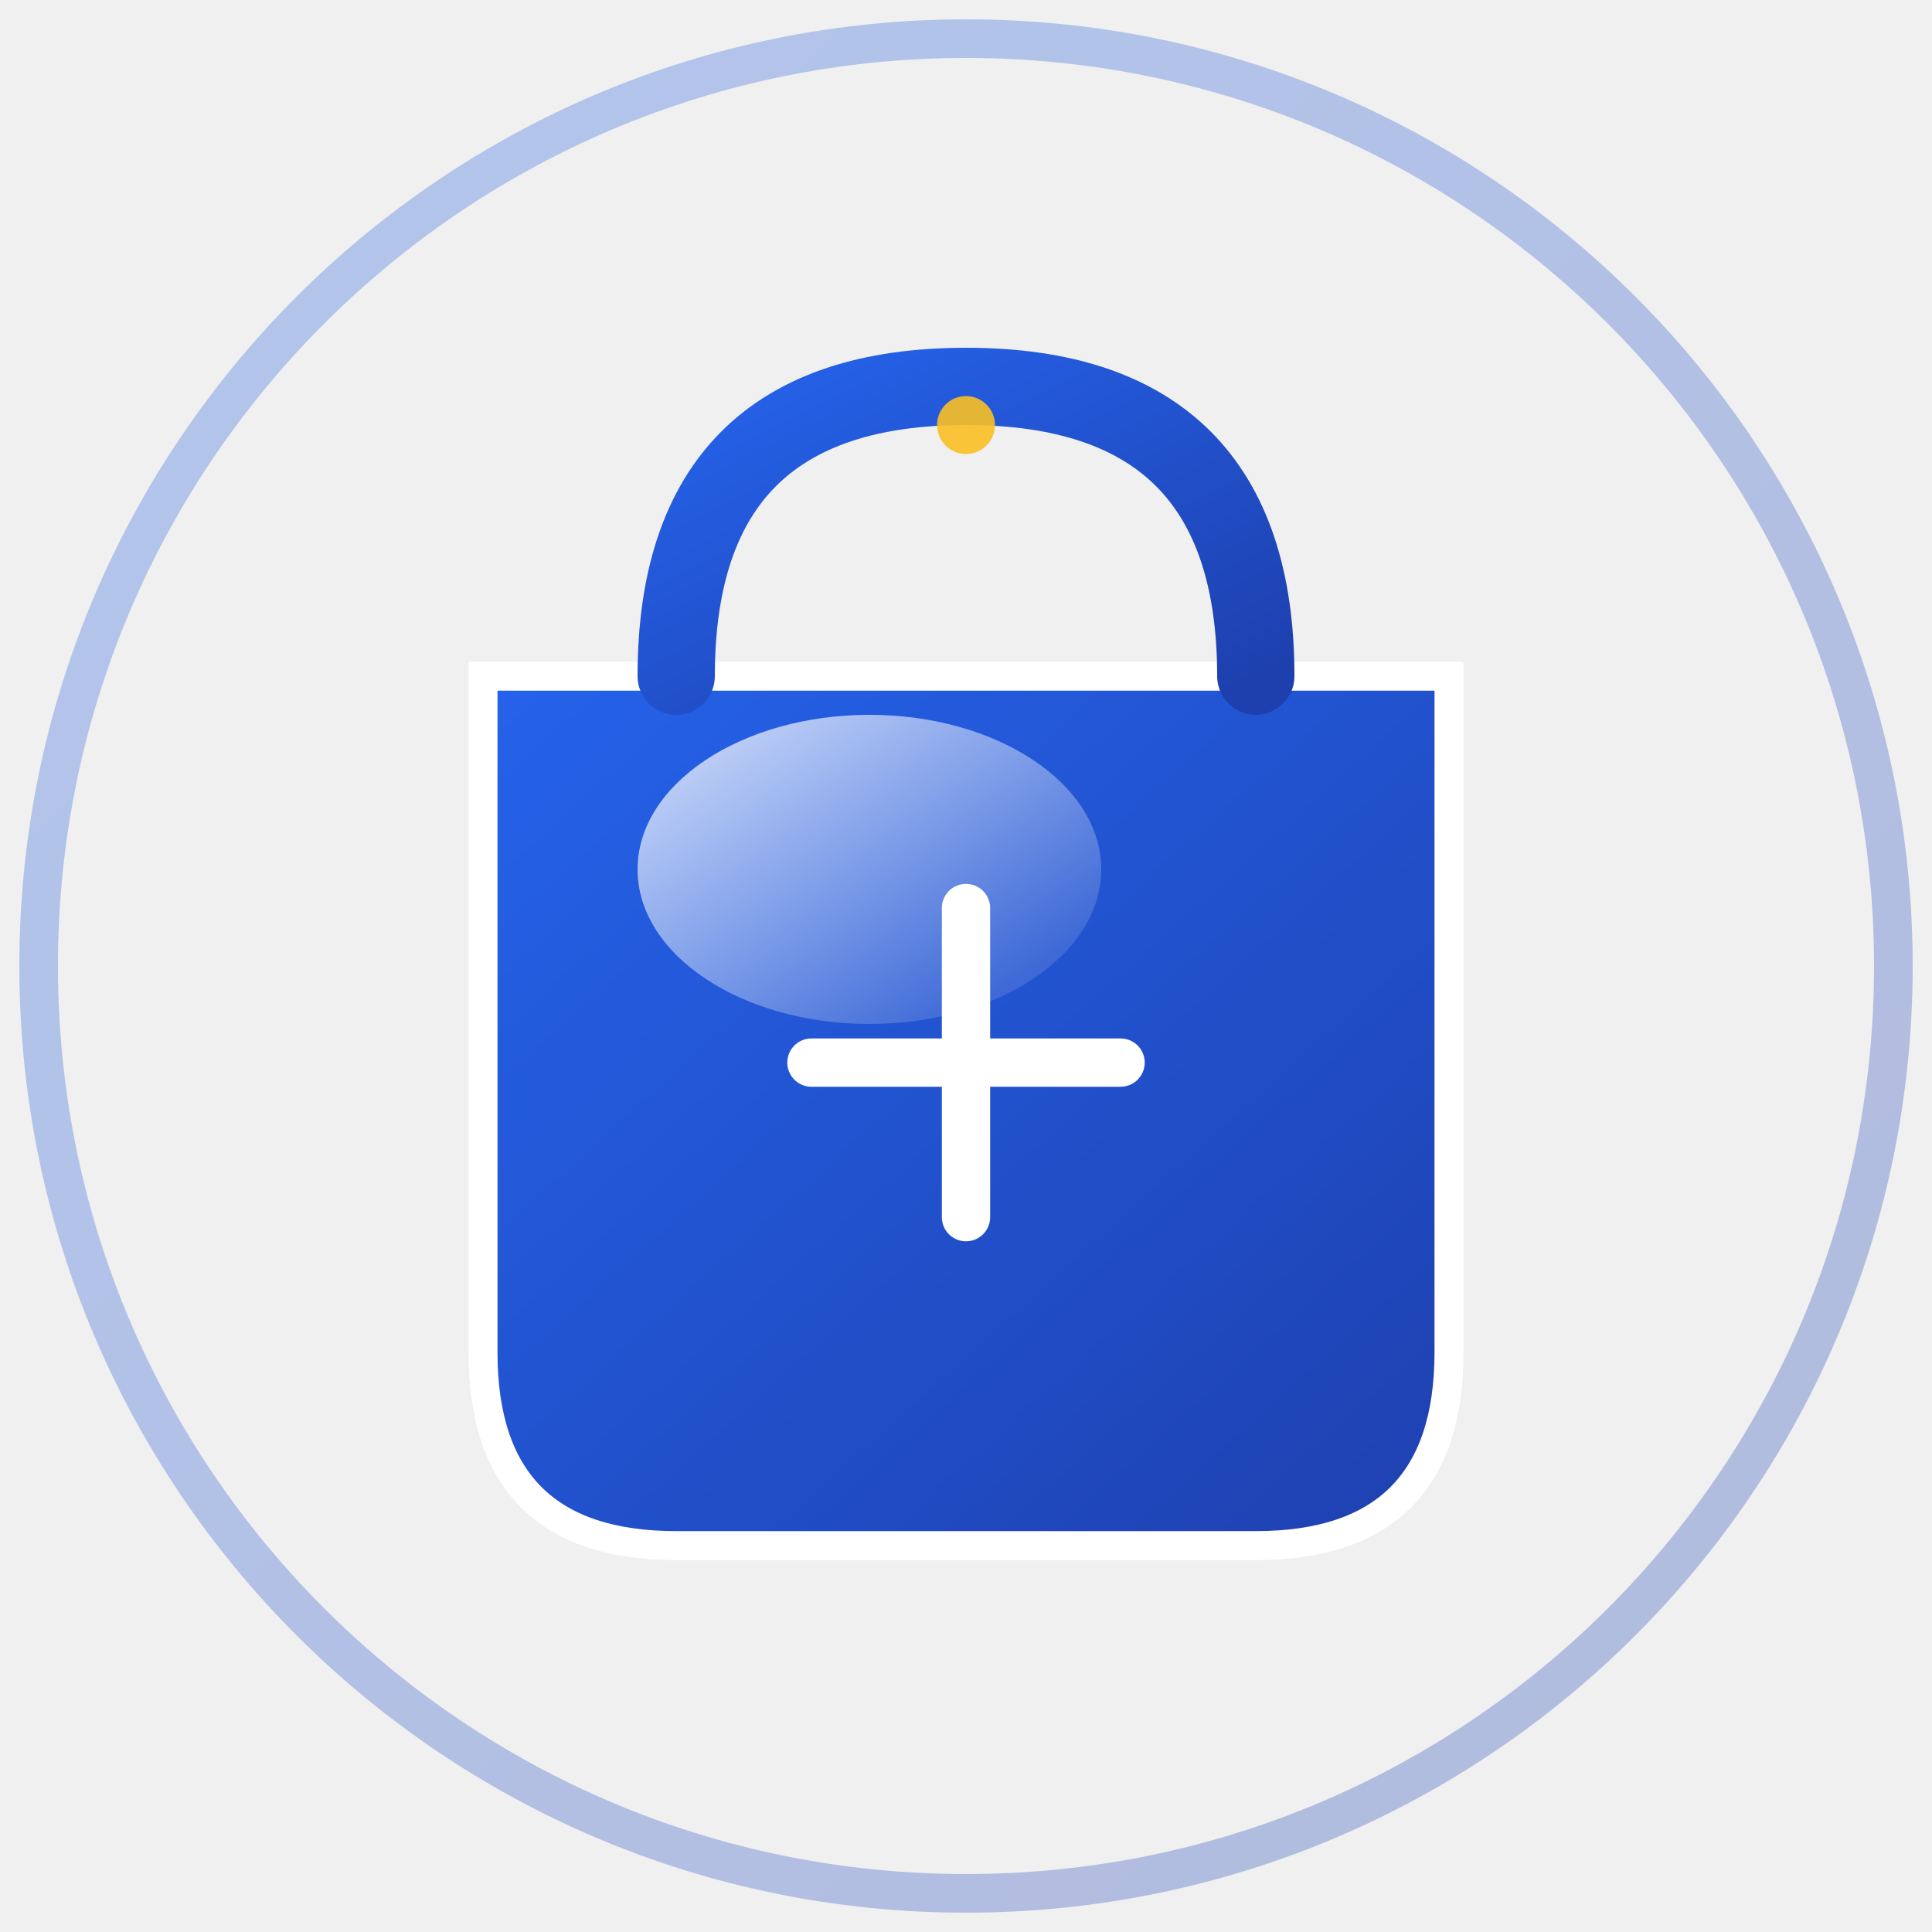
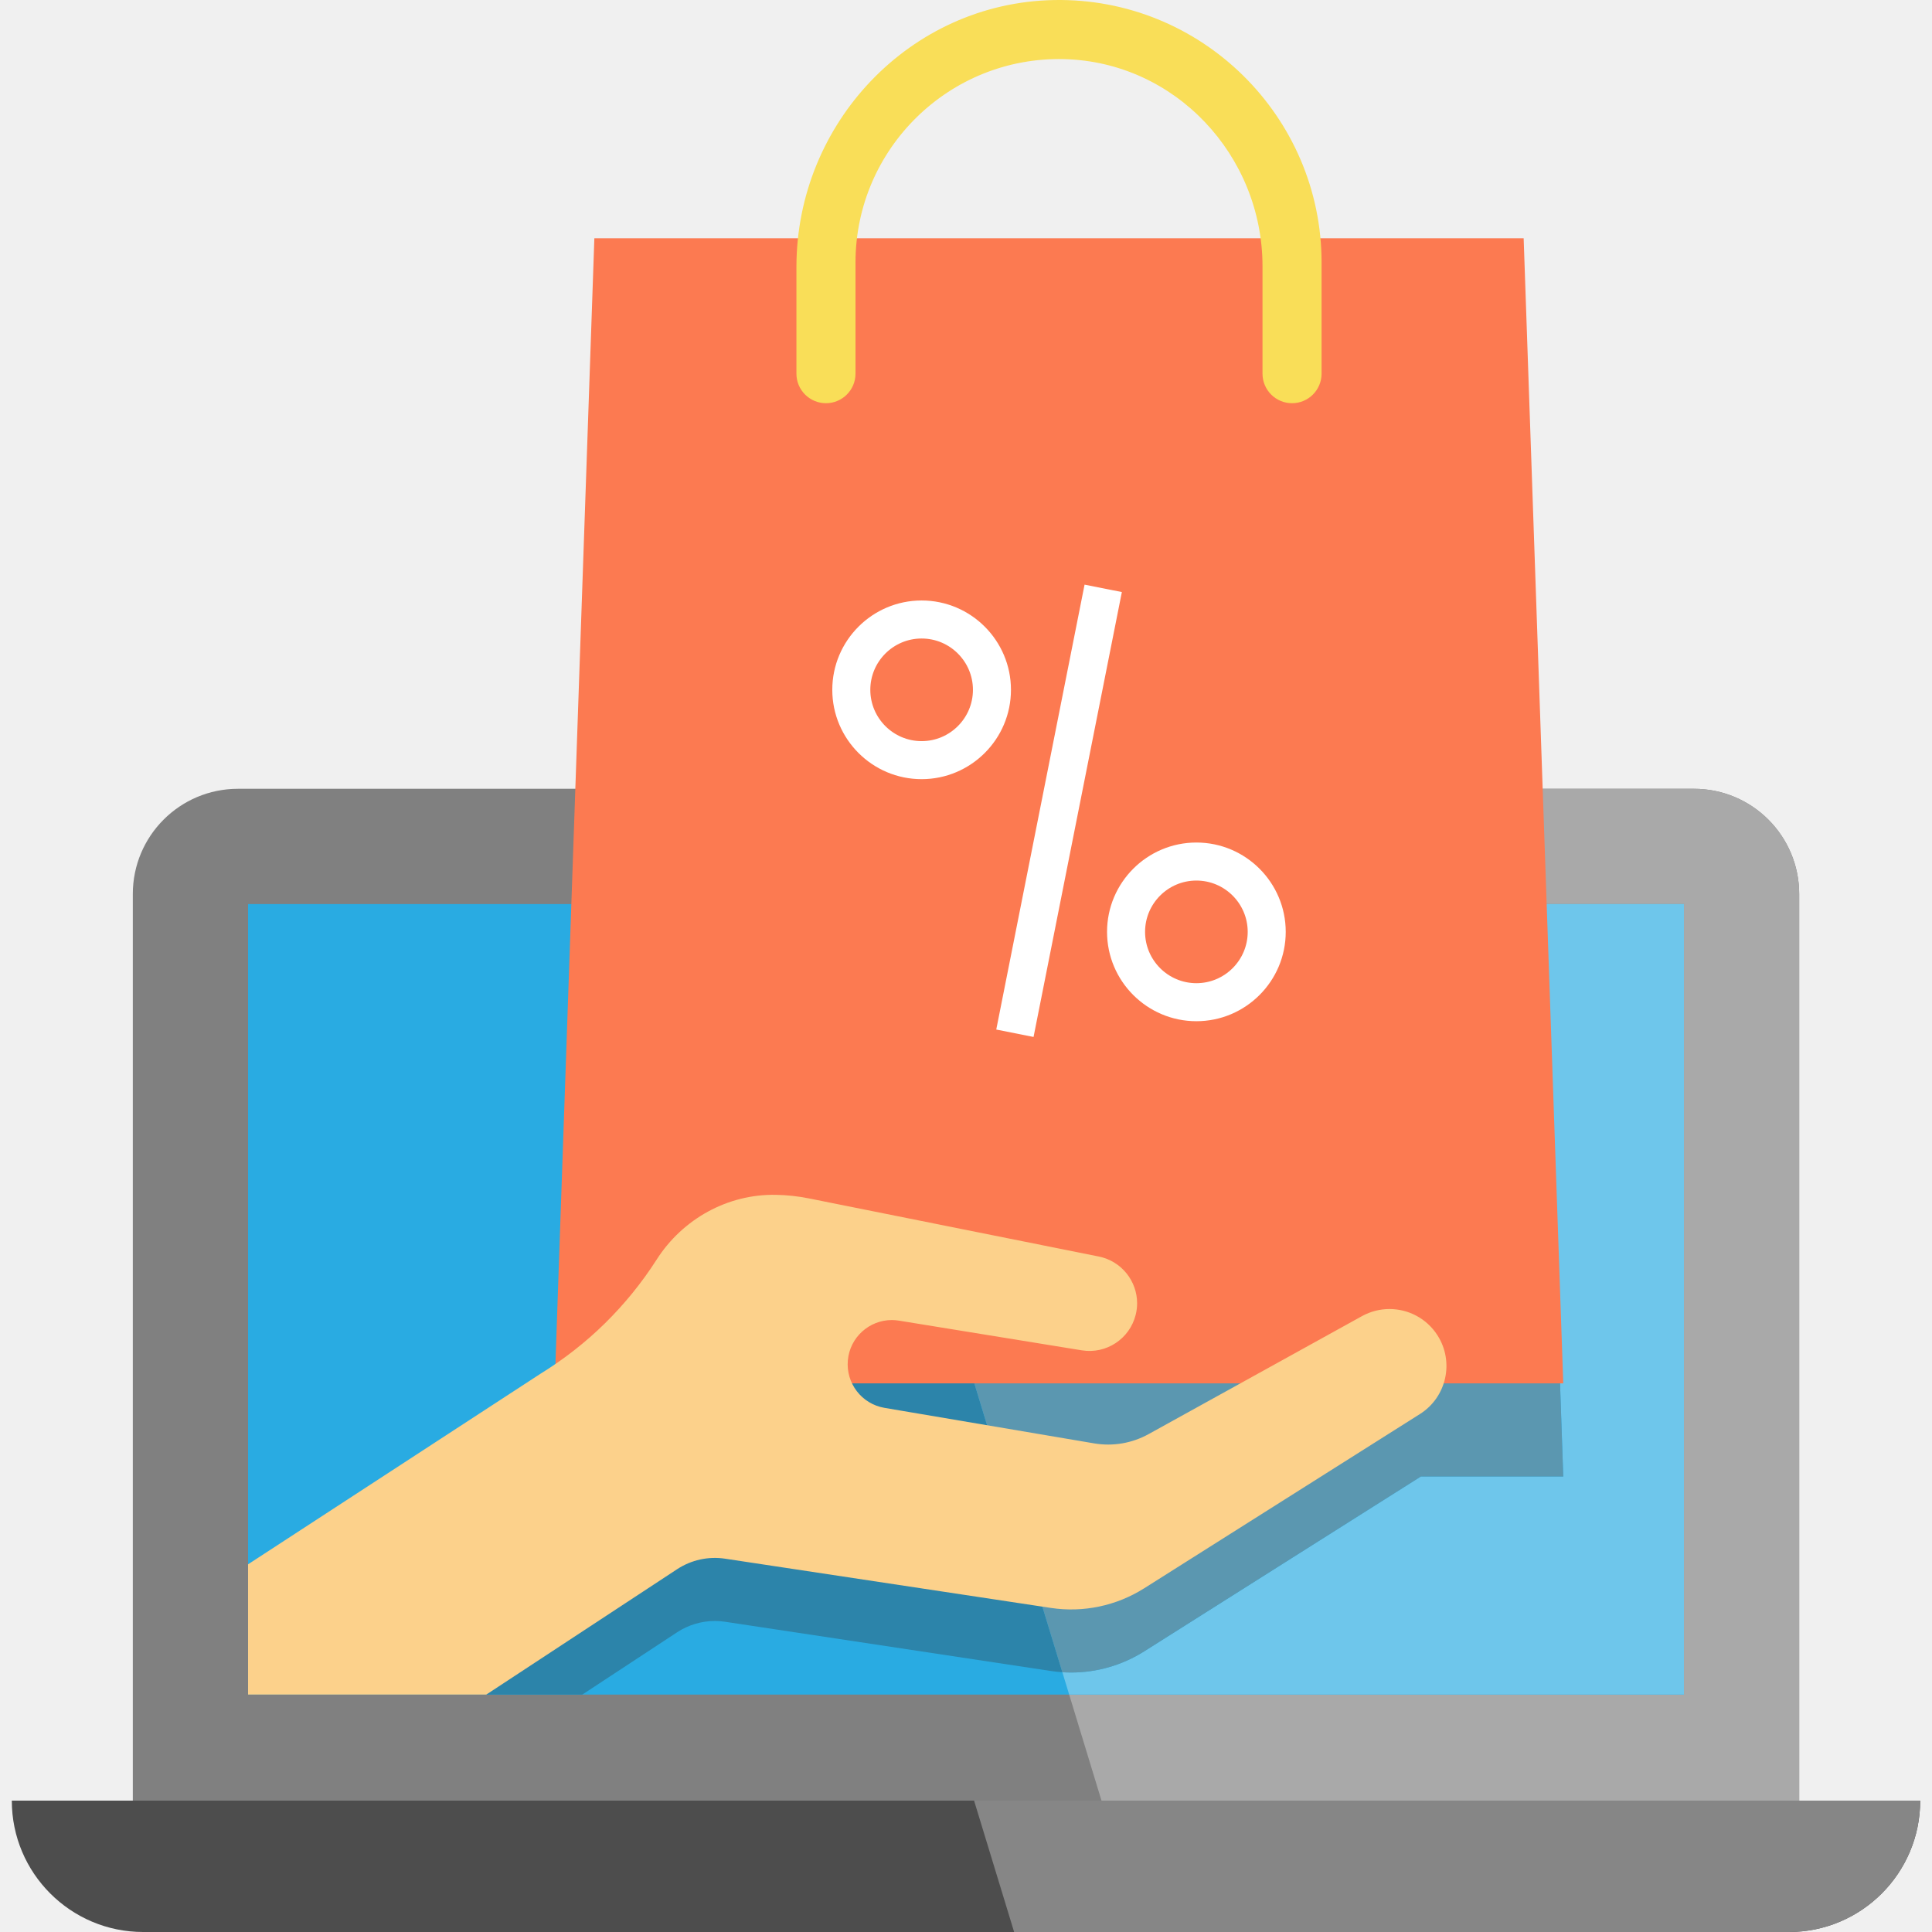
- <svg xmlns="http://www.w3.org/2000/svg" viewBox="0 0 100 100" class="w-full h-full">
-   <defs>
-     <linearGradient id="bagGradient" x1="0%" y1="0%" x2="100%" y2="100%">
-       <stop offset="0%" style="stop-color:#2563eb;stop-opacity:1" />
-       <stop offset="100%" style="stop-color:#1e40af;stop-opacity:1" />
-     </linearGradient>
-     <linearGradient id="shineGradient" x1="0%" y1="0%" x2="100%" y2="100%">
-       <stop offset="0%" style="stop-color:#ffffff;stop-opacity:0.8" />
-       <stop offset="100%" style="stop-color:#ffffff;stop-opacity:0" />
-     </linearGradient>
-   </defs>
-   <circle cx="50" cy="50" r="48" fill="none" stroke="url(#bagGradient)" stroke-width="2" opacity="0.3" />
-   <path d="M25 35 L75 35 L75 70 Q75 80 65 80 L35 80 Q25 80 25 70 Z" fill="url(#bagGradient)" stroke="#ffffff" stroke-width="1.5" />
-   <path d="M35 35 Q35 20 50 20 Q65 20 65 35" fill="none" stroke="url(#bagGradient)" stroke-width="4" stroke-linecap="round" />
-   <g transform="translate(50, 55)">
-     <line x1="-8" y1="0" x2="8" y2="0" stroke="#ffffff" stroke-width="2.5" stroke-linecap="round" />
-     <line x1="0" y1="-8" x2="0" y2="8" stroke="#ffffff" stroke-width="2.5" stroke-linecap="round" />
+ <svg xmlns="http://www.w3.org/2000/svg" version="1.1" id="Layer_1" viewBox="0 0 419.101 419.101" xml:space="preserve">
+   <g>
+     <path style="fill:#808080;" d="M390.291,193.931v198.67H28.811v-198.67c0-12.601,10.21-22.821,22.82-22.821h315.84   C380.071,171.111,390.291,181.331,390.291,193.931" />
+     <polyline style="fill:#29ABE2;" points="365.291,196.111 365.291,367.601 53.811,367.601 53.811,196.111 365.291,196.111  " />
+     <path style="fill:#A9A9A9;" d="M367.471,171.111h-195.42l6.157,20.202h156.443l0.09,2.71l0.072,2.088h30.478v171.49H231.933   l7.009,23h151.349v-196.67C390.291,181.331,380.071,171.111,367.471,171.111" />
+     <path style="fill:#6EC6EB;" d="M257.268,320.293h-39.753l1.007,3.304l18.849,3.194c0.999,0.168,2.005,0.251,3.009,0.251   c3.053,0,6.077-0.771,8.772-2.262L257.268,320.293 M365.291,196.111h-30.478l4.298,124.182h-30.908l-0.182,0.128l-59.83,37.81   c-4.764,3.007-10.255,4.58-15.823,4.58c-0.638,0-1.276-0.021-1.915-0.062l1.479,4.852h133.359V196.111" />
+     <polyline style="fill:#676767;" points="178.208,191.313 124.801,191.313 124.636,196.111 179.67,196.111 178.208,191.313  " />
+     <path style="fill:#2C84AA;" d="M179.67,196.111h-55.035l-1.784,51.702l-2.133,61.59c-1.133,0.782-2.282,1.543-3.457,2.268   l-63.45,41.35v14.581h72.5l20.56-13.51c2.445-1.609,5.297-2.458,8.196-2.458c0.74,0,1.483,0.055,2.224,0.167l70.67,10.68   c0.829,0.125,1.662,0.215,2.493,0.269l-11.932-39.152l-19.499-3.304h18.492L179.67,196.111" />
+     <polyline style="fill:#838383;" points="334.651,191.313 178.208,191.313 179.67,196.111 334.813,196.111 334.741,194.023    334.651,191.313  " />
+     <path style="fill:#5B97B0;" d="M334.813,196.111H179.67l37.845,124.182h39.753l-8.117,4.488c-2.695,1.491-5.719,2.262-8.772,2.262   c-1.003,0-2.009-0.083-3.009-0.251l-18.849-3.194l11.932,39.152c0.639,0.042,1.277,0.062,1.915,0.062   c5.568,0,11.058-1.573,15.823-4.58l59.83-37.81l0.182-0.128h30.908L334.813,196.111" />
+     <polygon style="fill:#FC7A51;" points="339.111,300.091 120.341,300.091 122.851,227.611 128.931,51.691 330.521,51.691    334.741,173.821  " />
+     <path style="fill:#FCD18B;" d="M308.021,306.741l-59.83,37.81c-6.02,3.8-13.2,5.31-20.23,4.25l-70.67-10.68   c-3.64-0.55-7.35,0.27-10.42,2.29l-41.38,27.19h-51.68v-28.26l63.45-41.35c5.07-3.13,9.77-6.8,13.99-10.95   c4.22-4.16,7.98-8.78,11.19-13.8c5.64-8.82,15.41-14.25,25.88-14.05c2.38,0.04,4.76,0.3,7.13,0.77l62.9,12.61   c4.93,0.99,8.32,5.33,8.32,10.14c0,0.82-0.1,1.66-0.31,2.5c-1.3,5.22-6.39,8.58-11.7,7.71l-39.65-6.44   c-0.52-0.08-1.04-0.13-1.55-0.13c-4.87,0-9.09,3.72-9.54,8.73c-0.45,4.99,3.01,9.48,7.95,10.32l45.5,7.71   c4.04,0.68,8.2-0.03,11.78-2.01l46.3-25.6c1.89-1.04,3.94-1.54,5.96-1.54c4.09,0,8.07,2.03,10.42,5.71   C315.511,295.431,313.801,303.091,308.021,306.741z" />
+     <path style="fill:#FFFFFF;" d="M199.924,169.019c-10.686,0-19.379-8.693-19.379-19.379s8.693-19.38,19.379-19.38   s19.38,8.694,19.38,19.38S210.61,169.019,199.924,169.019z M199.924,138.508c-6.138,0-11.131,4.994-11.131,11.132   s4.993,11.131,11.131,11.131s11.132-4.993,11.132-11.131S206.062,138.508,199.924,138.508z" />
+     <path style="fill:#FFFFFF;" d="M259.528,221.527c-10.686,0-19.38-8.694-19.38-19.38s8.694-19.38,19.38-19.38   c10.686,0,19.38,8.694,19.38,19.38S270.213,221.527,259.528,221.527z M259.528,191.016c-6.138,0-11.132,4.993-11.132,11.131   s4.994,11.132,11.132,11.132c6.138,0,11.132-4.993,11.132-11.132C270.659,196.009,265.665,191.016,259.528,191.016z" />
+     <rect x="225.619" y="126.698" transform="matrix(-0.9809 -0.1947 0.1947 -0.9809 420.8458 393.1475)" style="fill:#FFFFFF;" width="8.248" height="98.388" />
+     <path style="fill:#F9DE58;" d="M280.278,87.465L280.278,87.465c-3.538,0-6.407-2.868-6.407-6.407v-23.27   c0-24.107-18.981-44.391-43.081-44.962c-24.826-0.588-45.21,19.437-45.21,44.133v24.099c0,3.538-2.868,6.407-6.407,6.407l0,0   c-3.538,0-6.407-2.868-6.407-6.407V57.914c0-31.189,24.675-57.313,55.859-57.904c31.909-0.605,58.059,25.175,58.059,56.948v24.099   C286.685,84.596,283.816,87.465,280.278,87.465z" />
+     <path style="fill:#4D4D4D;" d="M416.541,390.601c0,15.74-12.76,28.5-28.5,28.5H31.062c-7.87,0-14.99-3.189-20.151-8.35   c-5.16-5.15-8.35-12.28-8.35-20.15H416.541" />
+     <path style="fill:#868686;" d="M416.541,390.601h-26.25H238.942h-27.641l8.69,28.5h168.05   C403.781,419.101,416.541,406.341,416.541,390.601" />
  </g>
-   <ellipse cx="45" cy="45" rx="12" ry="8" fill="url(#shineGradient)" />
-   <circle cx="50" cy="22" r="1.5" fill="#fbbf24" opacity="0.9" />
</svg>
